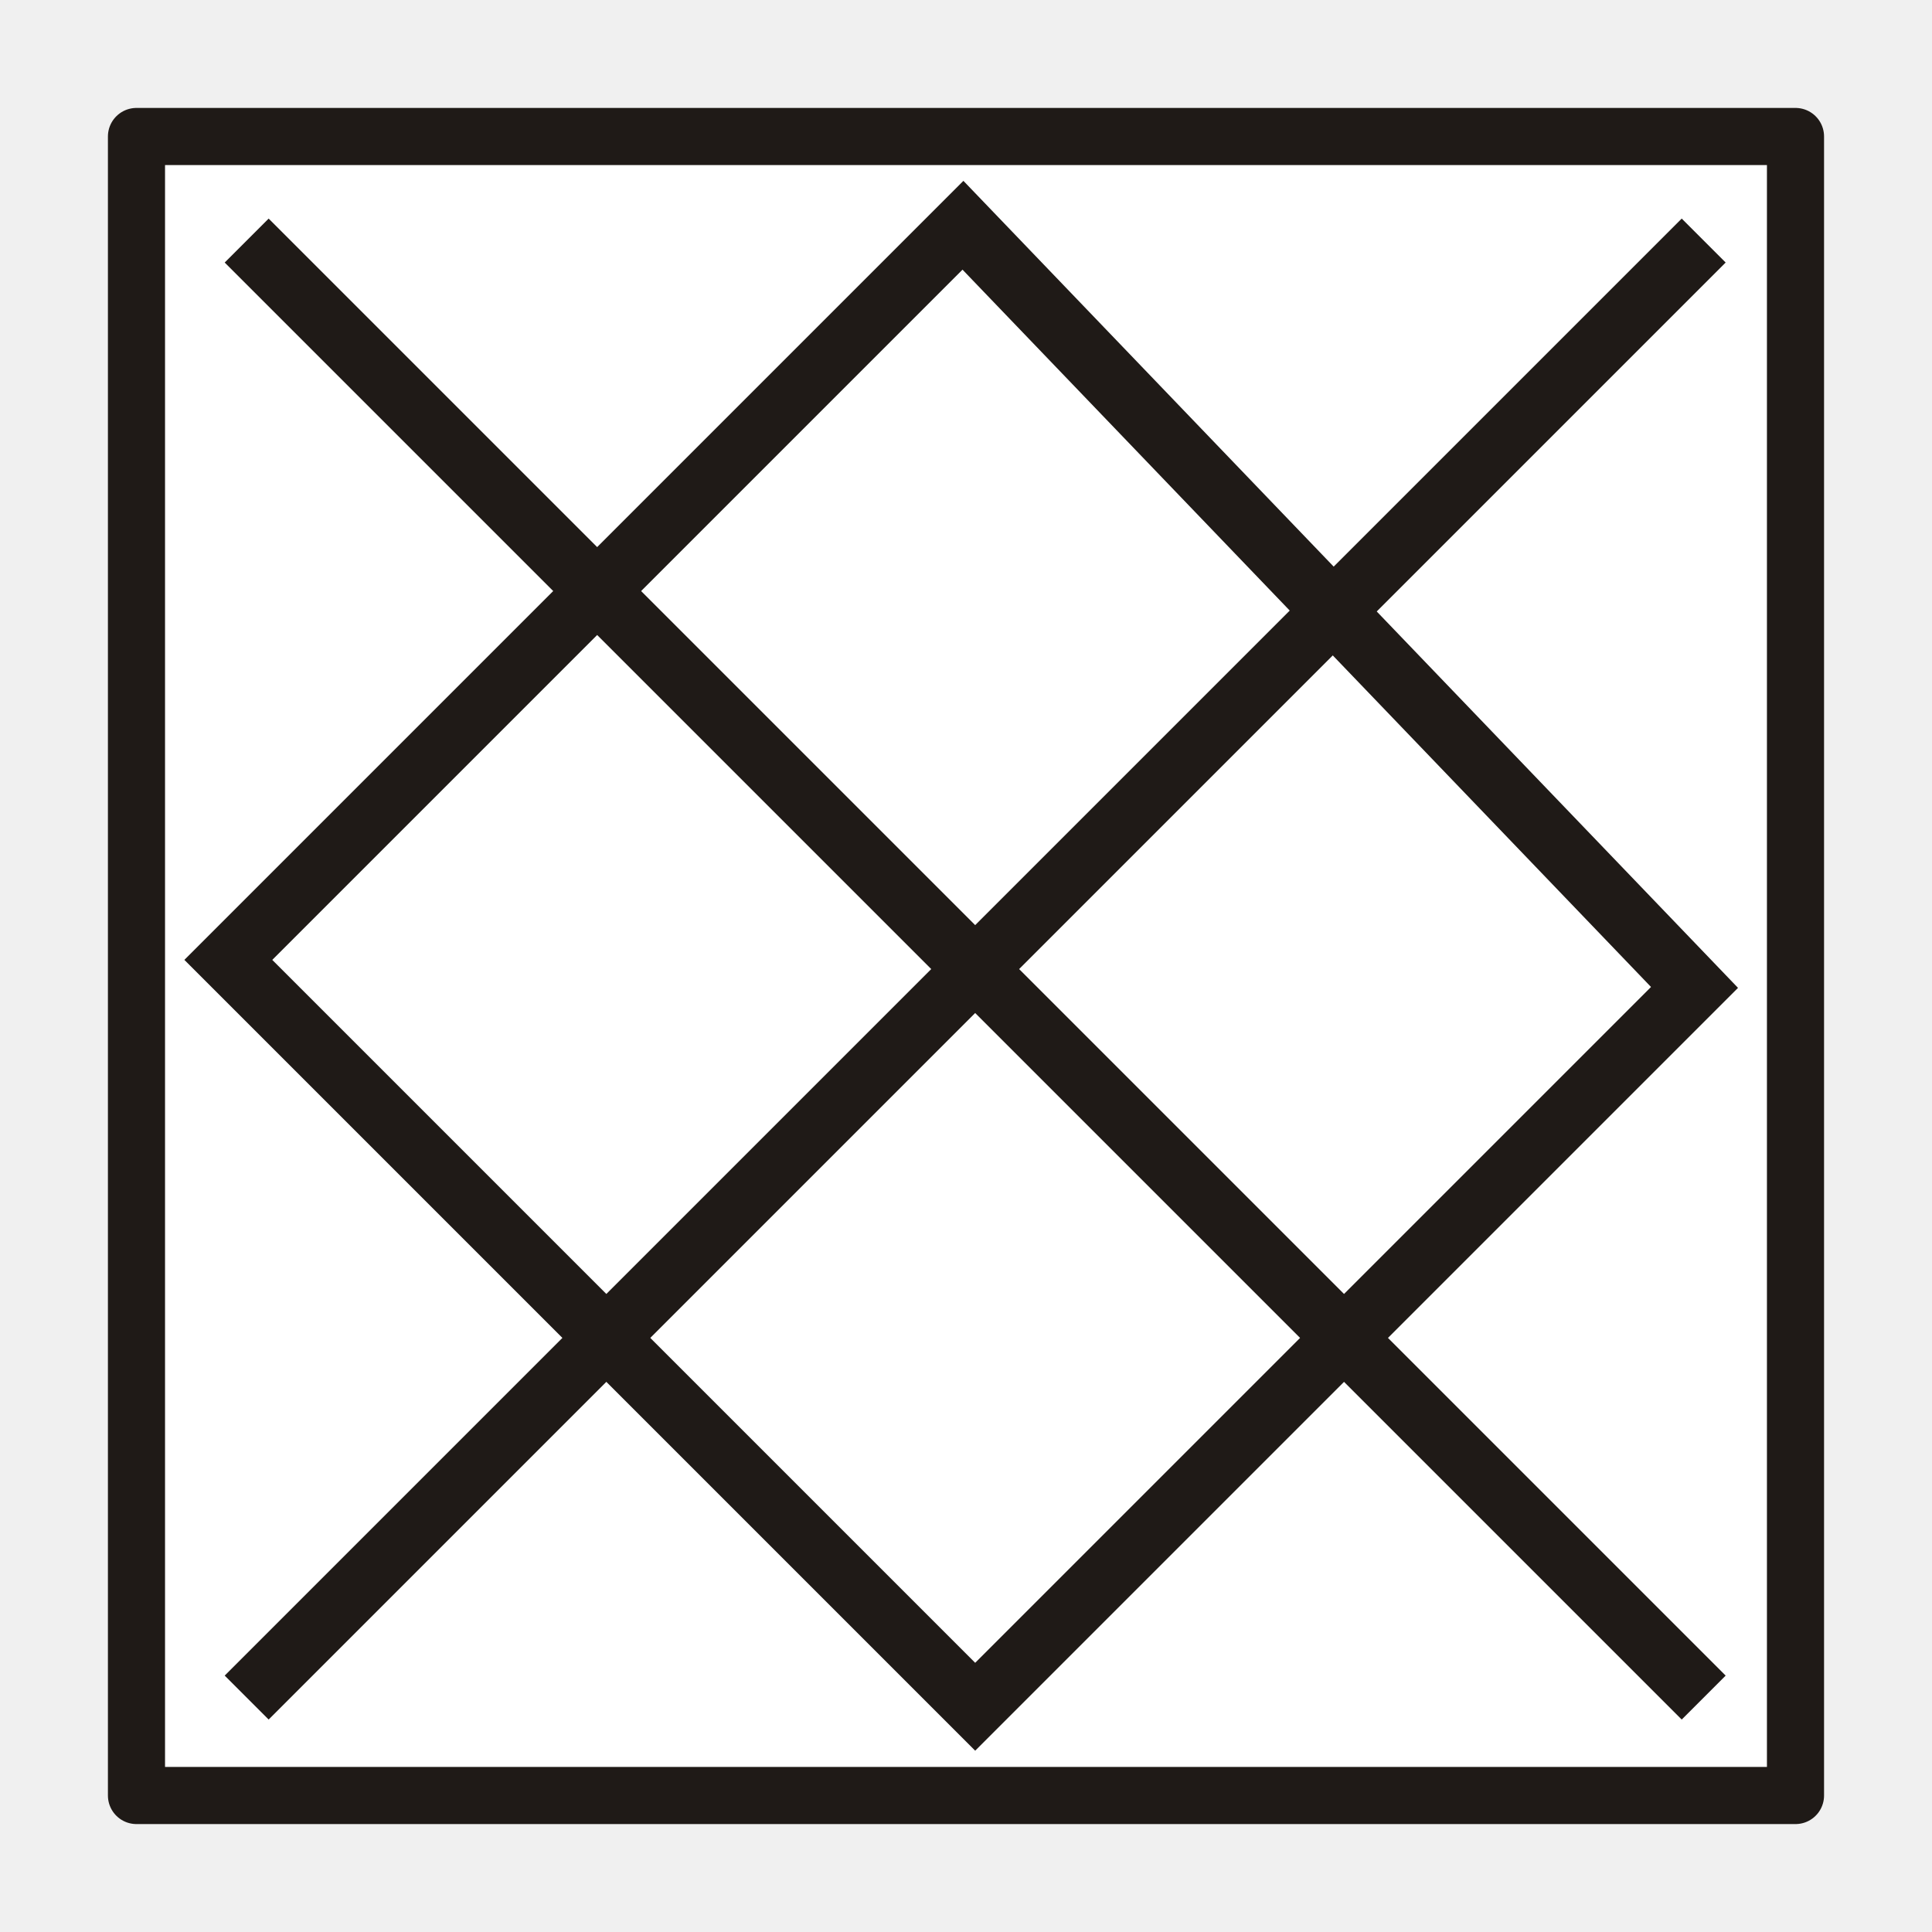
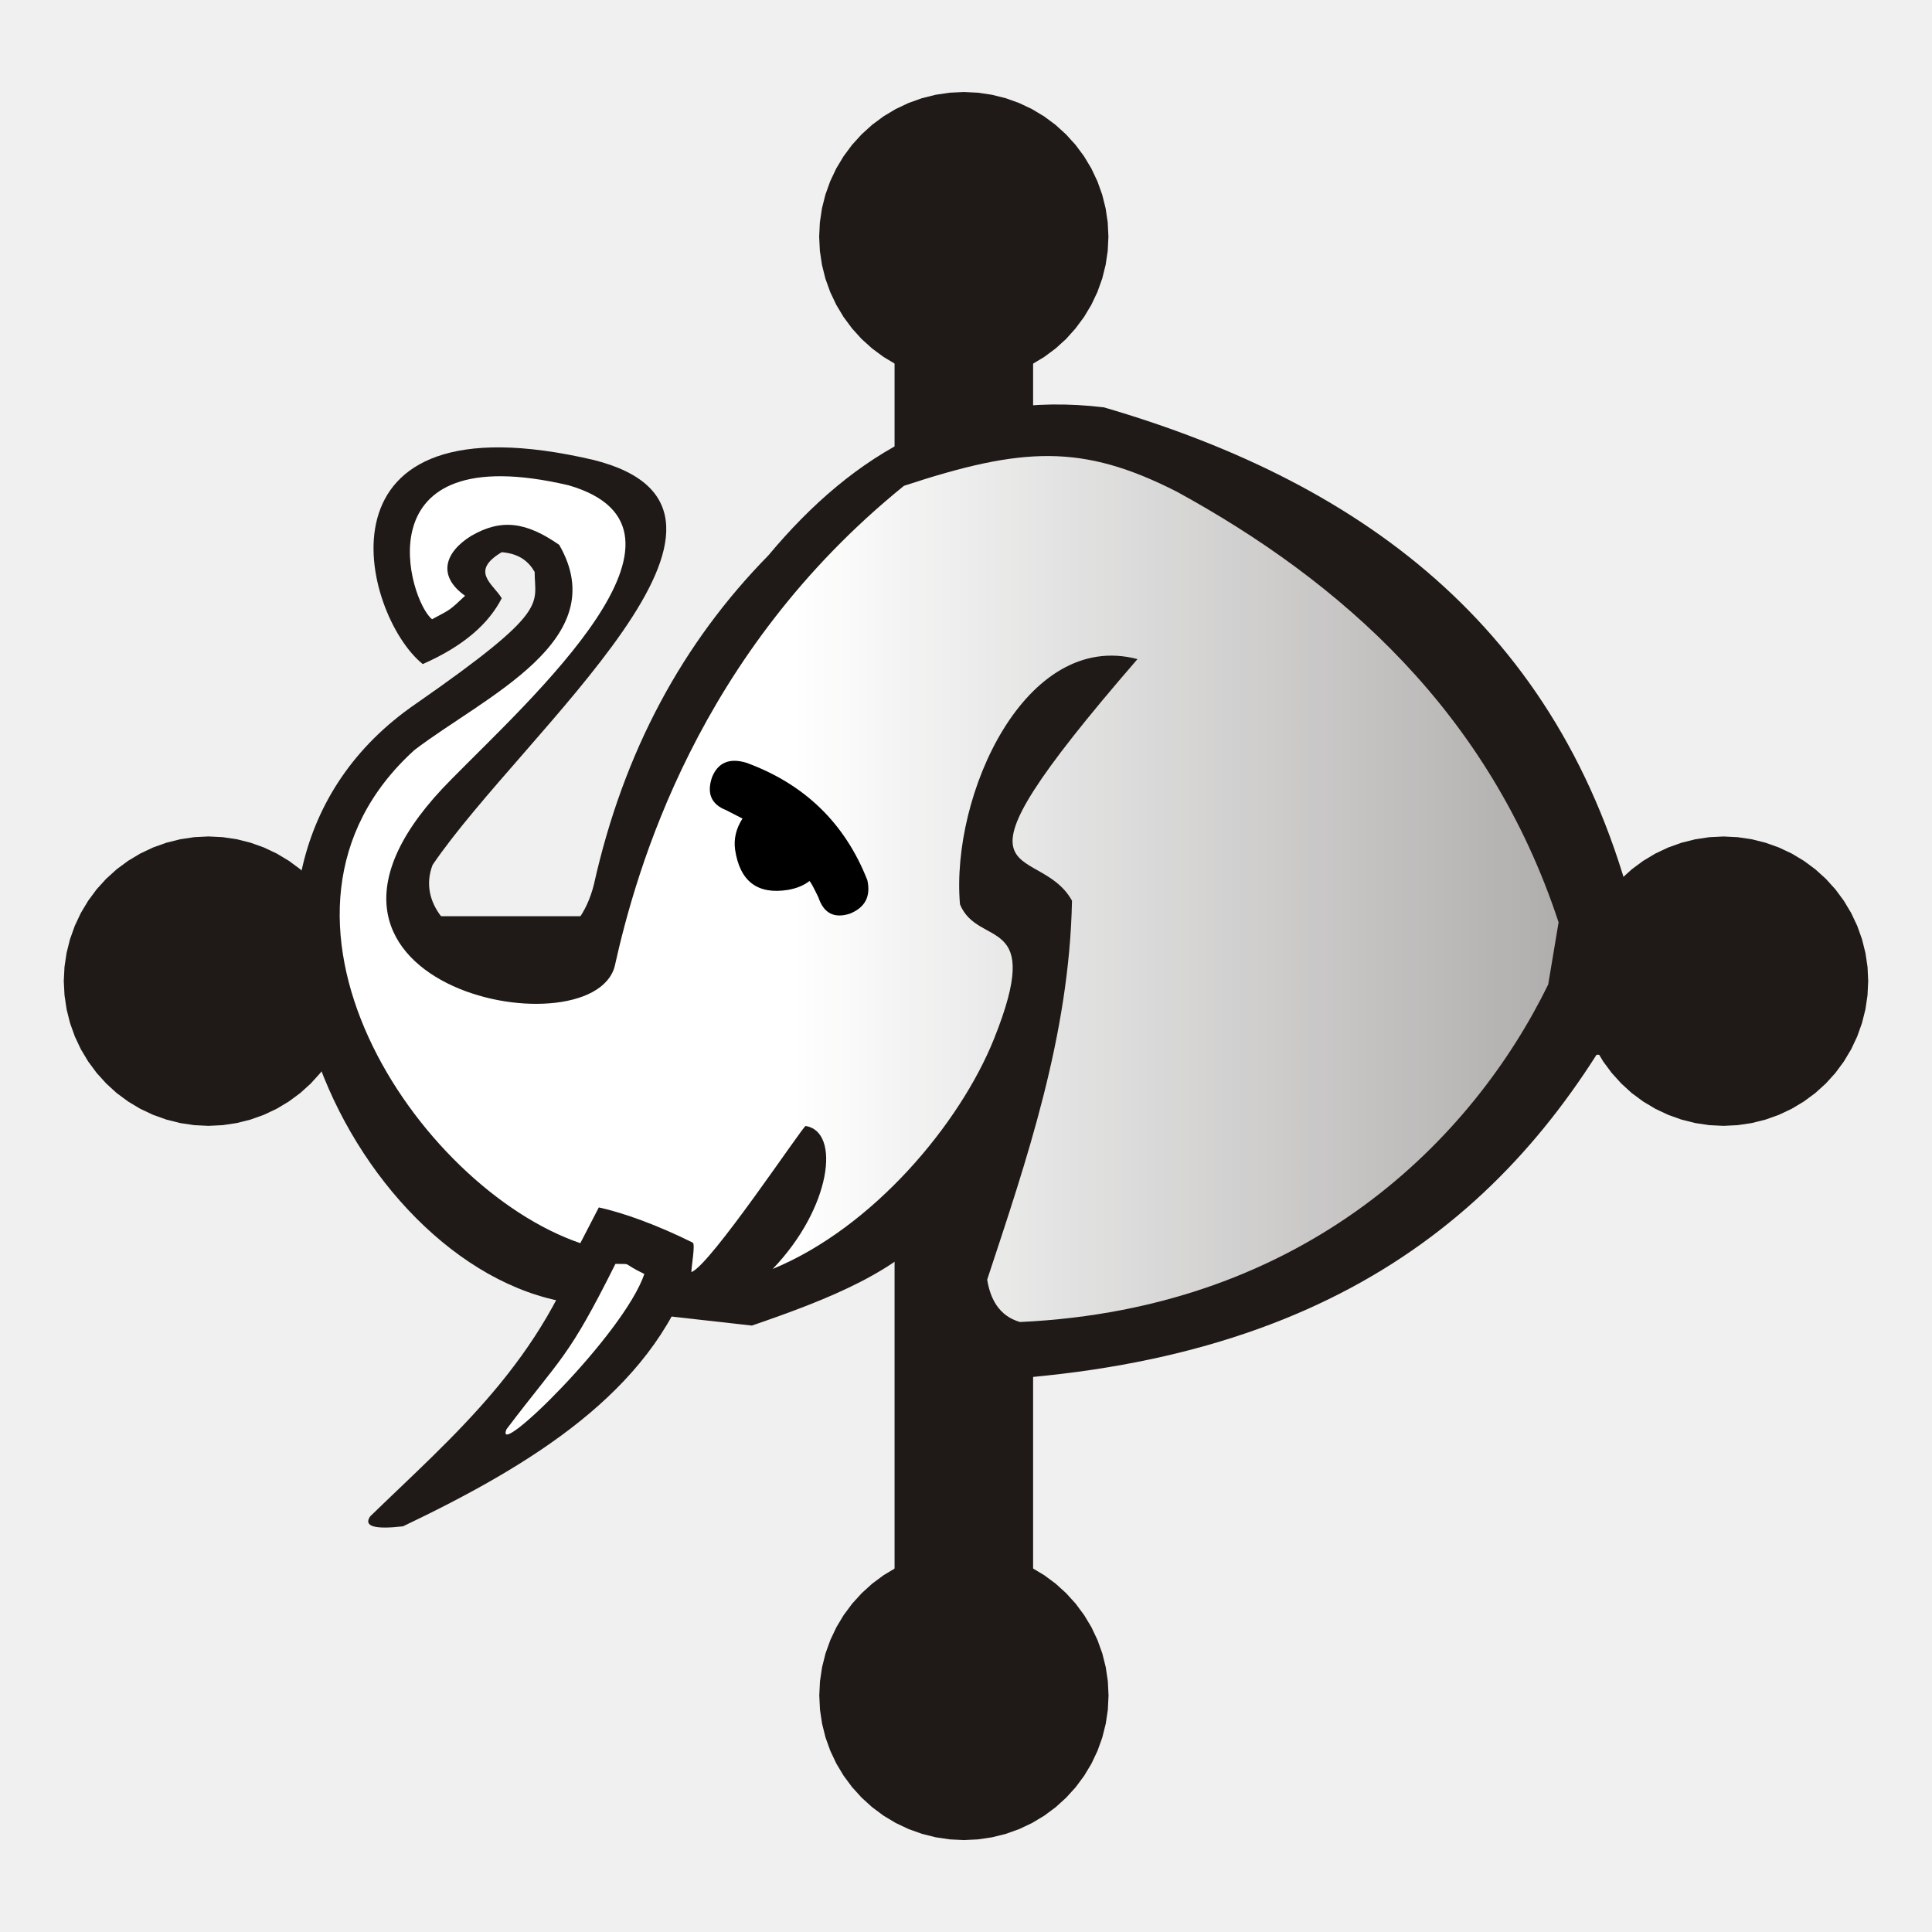
<svg xmlns="http://www.w3.org/2000/svg" xmlns:xlink="http://www.w3.org/1999/xlink" width="177.17" height="177.17" shape-rendering="geometricPrecision" image-rendering="optimizeQuality" fill-rule="evenodd" clip-rule="evenodd" viewBox="0 0 50 50" version="1.1" id="svg974">
  <defs id="defs968">
+     <linearGradient id="linearGradient4543">
+       <stop style="stop-color:#ffffff;stop-opacity:1;" offset="0" id="stop4539" />
+       <stop style="stop-color:#ffffff;stop-opacity:0;" offset="1" id="stop4541" />
+     </linearGradient>
    <linearGradient id="linearGradient1002">
      <stop style="stop-color:#ffffff;stop-opacity:1" offset="0" id="stop998" />
      <stop style="stop-color:#dcdbdb;stop-opacity:1" offset="1" id="stop1000" />
    </linearGradient>
    <linearGradient id="0" x1="21.376" x2="77.64" gradientUnits="userSpaceOnUse">
      <stop stop-color="#fff" id="stop963" />
      <stop offset="1" stop-color="#fff" stop-opacity="0" id="stop965" />
    </linearGradient>
    <linearGradient xlink:href="#linearGradient1002" id="linearGradient1004" x1="-41.79" y1="22.582" x2="-15.829" y2="22.582" gradientUnits="userSpaceOnUse" />
    <linearGradient id="linearGradient5398" x1="0" y1="0" x2="0" y2="1">
      <stop offset="20%" style="stop-color:#000000;stop-opacity:1" id="stop5394" />
      <stop offset="100%" style="stop-color:#4d4d4d;stop-opacity:1" id="stop5396" />
    </linearGradient>
    <linearGradient gradientTransform="translate(0.4711184,-0.1997357)" id="0-1" x1="21.253" y1="37.592" x2="77.64" y2="37.469" gradientUnits="userSpaceOnUse">
      <stop stop-color="#fff" id="stop3285" />
      <stop offset="1" stop-color="#fff" stop-opacity="0" id="stop3287" />
    </linearGradient>
+     <linearGradient gradientTransform="translate(50.6332,2.699886)" id="0-5" x1="21.405" x2="77.64" gradientUnits="userSpaceOnUse">
+       <stop stop-color="#fff" id="stop3911" />
+       <stop offset="1" stop-color="#fff" stop-opacity="0" id="stop3913" />
+     </linearGradient>
+     <linearGradient xlink:href="#linearGradient4543" id="linearGradient4545" x1="119.216" y1="11.441" x2="209.835" y2="11.441" gradientUnits="userSpaceOnUse" />
  </defs>
-   <g id="g14601" transform="matrix(0.95,0,0,0.95,79.1045,1.660869)">
-     <rect y="1.97" x="-79.55" height="45.195" width="45.195" id="rect14589" style="opacity:1;fill:#ffffff;fill-opacity:1;fill-rule:nonzero;stroke:#1f1a17;stroke-width:1.556;stroke-linecap:round;stroke-linejoin:round;stroke-miterlimit:4;stroke-dasharray:none;stroke-opacity:1;paint-order:normal" />
-     <path id="path14591" d="M -76.548,4.805 -36.856,44.497" style="fill:#ffffff;fill-opacity:1;stroke:#1f1a17;stroke-width:1.693;stroke-linecap:butt;stroke-linejoin:miter;stroke-miterlimit:4;stroke-dasharray:none;stroke-opacity:1" />
-     <path style="fill:#ffffff;fill-opacity:1;stroke:#1f1a17;stroke-width:1.693;stroke-linecap:butt;stroke-linejoin:miter;stroke-miterlimit:4;stroke-dasharray:none;stroke-opacity:1" d="M -36.856,4.805 -76.548,44.497" id="path14593" />
-     <path id="path14595" d="M -57.035,4.388 -77.048,24.401 -56.702,44.747 -37.106,25.151 Z" style="fill:none;stroke:#1f1a17;stroke-width:1.693;stroke-linecap:butt;stroke-linejoin:miter;stroke-miterlimit:4;stroke-dasharray:none;stroke-opacity:1" />
+   <g transform="matrix(0.95,0,0,0.95,1.193987,1.642101)" id="g14577">
+     <rect y="4.245" x="23.113" height="40.212" width="3.774" id="rect14571" style="opacity:1;fill:#1f1a17;fill-opacity:1;fill-rule:nonzero;stroke:none;stroke-width:1.693;stroke-linecap:round;stroke-linejoin:round;stroke-miterlimit:4;stroke-dasharray:none;stroke-opacity:1;paint-order:normal" />
+     <rect transform="rotate(90)" style="opacity:1;fill:#1f1a17;fill-opacity:1;fill-rule:nonzero;stroke:none;stroke-width:1.843;stroke-linecap:round;stroke-linejoin:round;stroke-miterlimit:4;stroke-dasharray:none;stroke-opacity:1;paint-order:normal" id="rect14573" width="3.774" height="47.642" x="23.231" y="-48.821" />
  </g>
+   <path style="opacity:1;fill:#1f1a17;fill-opacity:1;fill-rule:nonzero;stroke:none;stroke-width:1.693;stroke-linecap:round;stroke-linejoin:round;stroke-miterlimit:4;stroke-dasharray:none;stroke-opacity:1;paint-order:normal" id="path14587" d="m 27.787,47.244 -0.287,0.26 -0.311,0.23 -0.332,0.199 -0.35,0.165 -0.364,0.13 -0.375,0.094 -0.383,0.057 L 25,48.399 l -0.386,-0.019 -0.383,-0.057 -0.375,-0.094 -0.364,-0.13 -0.35,-0.165 -0.332,-0.199 -0.311,-0.23 -0.287,-0.26 -0.26,-0.287 -0.23,-0.311 -0.199,-0.332 -0.165,-0.35 -0.13,-0.364 -0.094,-0.375 -0.057,-0.383 -0.019,-0.386 0.019,-0.386 0.057,-0.383 0.094,-0.375 0.13,-0.364 0.165,-0.35 0.199,-0.332 0.23,-0.311 0.26,-0.287 0.287,-0.26 0.311,-0.23 0.332,-0.199 0.35,-0.165 0.364,-0.13 0.375,-0.094 0.383,-0.057 L 25,40.516 l 0.386,0.019 0.383,0.057 0.375,0.094 0.364,0.13 0.35,0.165 0.332,0.199 0.311,0.23 0.287,0.26 0.26,0.287 0.23,0.311 0.199,0.332 0.165,0.35 0.13,0.364 0.094,0.375 0.057,0.383 0.019,0.386 -0.019,0.386 -0.057,0.383 -0.094,0.375 -0.13,0.364 -0.165,0.35 -0.199,0.332 -0.23,0.311 z" transform="matrix(0,0.95,-0.95,0,47.62971,1.642102)" />
+   <g id="g19380" transform="matrix(0.7759896,0,0,0.7759896,5.393433,3.487978)">
+     <g transform="matrix(1.097595,0,0,1.097595,-107.6223,17.12679)" style="opacity:1;fill:#1f1a17;fill-opacity:1;stroke-width:1.543;stroke-miterlimit:4;stroke-dasharray:none" id="g5357">
+       <path style="fill:#1f1a17;fill-opacity:1;stroke:none;stroke-width:1.543;stroke-linecap:butt;stroke-linejoin:miter;stroke-miterlimit:4;stroke-dasharray:none;stroke-opacity:1" d="m 119.666,20.579 c 0.125,0.774 0.404,1.444 1.3,1.7 11.23,-0.424 16.83,-5.233 20.3,-11.7 l 0.2,-2.1 c -2.107,-8.893 -8.151,-13.45 -16.2,-15.8 -4.4,-0.532 -7.597,1.382 -10.2,4.5 -2.594,2.641 -4.396,5.944 -5.3,10 -0.908,3.606 -5.791,1.699 -4.9,-0.6 2.766,-4.057 11.001,-10.761 4.9,-12.3 -8.758,-2.052 -7.058,4.706 -5.2,6.2 1.24,-0.546 2.002,-1.223 2.4,-2 -0.26,-0.436 -0.982,-0.816 0,-1.4 0.539,0.046 0.819,0.286 1,0.6 0,1 0.504,1.146 -3.6,4 -7.641,5.233 -2.065,17.122 4.612,18.198 1.321,-0.325 1.533,-0.227 2.436,0.348 l 3.152,0.354 c 2.398,-0.823 4.466,-1.65 5.703,-3.159 0.321,-0.388 0.493,-0.248 -0.603,3.159 z" id="path5349" />
+       <path style="fill:#1f1a17;fill-opacity:1;stroke:none;stroke-width:1.543;stroke-linecap:butt;stroke-linejoin:miter;stroke-miterlimit:4;stroke-dasharray:none;stroke-opacity:1" d="m 109.566,17.579 c -1.328,4.066 -4.05,6.322 -6.6,8.8 -0.206,0.304 0.146,0.398 1,0.3 3.905,-1.864 7.521,-4.086 8.762,-7.726 -0.786,-0.413 -1.974,-1.358 -3.162,-1.374 z" id="path5353" />
+     </g>
+     <g transform="matrix(0.7965589,0,0,0.7965589,-75.42174,16.24741)" style="opacity:1;fill:#ffff00;fill-opacity:1;stroke-width:1.543;stroke-miterlimit:4;stroke-dasharray:none" id="g5357-2">
+       <path style="fill:url(#linearGradient4545);fill-opacity:1;stroke:none;stroke-width:1.543;stroke-linecap:butt;stroke-linejoin:miter;stroke-miterlimit:4;stroke-dasharray:none;stroke-opacity:1" d="m 133.584,1.556 c -8.756,10.111 -4.2,7.512 -2.742,10.113 -0.11,5.657 -1.9,10.862 -3.551,15.868 0.125,0.774 0.478,1.518 1.374,1.774 12.033,-0.558 18.983,-7.722 22.115,-14.132 l 0.435,-2.602 c -2.892,-8.788 -9.12,-14.275 -15.985,-18.031 -3.956,-2.012 -6.45,-1.884 -11.422,-0.246 -8.663,7.008 -11.213,16.077 -12.116,20.133 -1.016,3.668 -15.446,0.777 -6.825,-7.854 3.298,-3.358 11.231,-10.458 4.9,-12.3 -8.758,-2.052 -6.688,4.854 -5.718,5.608 0.814,-0.435 0.707,-0.353 1.382,-0.982 -1.179,-0.836 -0.846,-1.828 0.259,-2.51 1.26,-0.731 2.3,-0.584 3.683,0.378 2.301,4 -3.109,6.337 -6.061,8.589 -7.572,6.855 0.119,18.313 6.944,20.648 l 0.775,-1.497 c 1.024,0.223 2.437,0.731 3.932,1.474 0.119,0.059 -0.066,1.049 -0.056,1.233 0.783,-0.27 4.659,-6.096 4.781,-6.116 1.481,0.23 1.074,3.435 -1.377,5.985 4.201,-1.729 7.84,-6.076 9.266,-9.633 2.122,-5.292 -0.656,-3.773 -1.425,-5.631 C 125.757,7.246 128.89,0.319 133.584,1.556 Z" id="path5349-8" />
+       <path style="fill:#ffffff;fill-opacity:1;stroke:none;stroke-width:1.543;stroke-linecap:butt;stroke-linejoin:miter;stroke-miterlimit:4;stroke-dasharray:none;stroke-opacity:1" d="m 111.727,26.876 c -1.995,3.992 -2.231,3.85 -4.559,6.921 -0.58,1.378 4.896,-3.944 5.769,-6.496 -1.029,-0.499 -0.437,-0.404 -1.21,-0.424 z" id="path5353-9" />
+     </g>
+     <path id="path3879" d="m 17.81,22.804 c -0.364,-0.186 -0.542,-0.279 -0.542,-0.279 -0.499,-0.195 -0.652,-0.559 -0.474,-1.092 0.195,-0.491 0.576,-0.66 1.143,-0.491 1.947,0.711 3.294,2.02 4.04,3.92 0.118,0.542 -0.076,0.914 -0.593,1.118 -0.516,0.161 -0.864,-0.017 -1.041,-0.55 -0.136,-0.279 -0.229,-0.466 -0.296,-0.542 -0.186,0.144 -0.423,0.245 -0.72,0.296 -1.01,0.161 -1.6,-0.279 -1.761,-1.338 -0.051,-0.364 0.034,-0.711 0.246,-1.041" style="fill:#000000;stroke-width:1" />
+   </g>
+   <path style="opacity:1;fill:#1f1a17;fill-opacity:1;fill-rule:nonzero;stroke:none;stroke-width:1.609;stroke-linecap:round;stroke-linejoin:round;stroke-miterlimit:4;stroke-dasharray:none;stroke-opacity:1;paint-order:normal" id="path14581" d="m 27.592,8.771 -0.272,0.247 -0.295,0.219 -0.315,0.189 -0.332,0.157 -0.346,0.124 -0.356,0.089 -0.363,0.054 -0.367,0.018 L 24.577,9.849 24.214,9.795 23.857,9.706 23.511,9.582 23.179,9.425 22.864,9.236 22.569,9.018 22.296,8.771 22.05,8.499 21.831,8.203 21.642,7.888 21.485,7.556 21.361,7.21 l -0.089,-0.356 -0.054,-0.363 -0.018,-0.367 0.018,-0.367 0.054,-0.363 0.089,-0.356 0.124,-0.346 0.157,-0.332 0.189,-0.315 0.219,-0.295 0.247,-0.272 0.272,-0.247 0.295,-0.219 0.315,-0.189 0.332,-0.157 0.346,-0.124 0.356,-0.089 0.363,-0.054 0.367,-0.018 0.367,0.018 0.363,0.054 0.356,0.089 0.346,0.124 0.332,0.157 0.315,0.189 0.295,0.219 0.272,0.247 0.247,0.272 0.219,0.295 0.189,0.315 0.157,0.332 0.124,0.346 0.089,0.356 0.054,0.363 0.018,0.367 -0.018,0.367 -0.054,0.363 -0.089,0.356 -0.124,0.346 -0.157,0.332 -0.189,0.315 -0.219,0.295 z" />
+   <path d="m 27.592,46.524 -0.272,0.247 -0.295,0.219 -0.315,0.189 -0.332,0.157 -0.346,0.124 -0.356,0.089 -0.363,0.054 -0.367,0.018 -0.367,-0.018 -0.363,-0.054 -0.356,-0.089 -0.346,-0.124 -0.332,-0.157 -0.315,-0.189 -0.295,-0.219 -0.272,-0.247 -0.247,-0.272 -0.219,-0.295 -0.189,-0.315 -0.157,-0.332 -0.124,-0.346 -0.089,-0.356 -0.054,-0.363 -0.018,-0.367 0.018,-0.367 0.054,-0.363 0.089,-0.356 0.124,-0.346 0.157,-0.332 0.189,-0.315 0.219,-0.295 0.247,-0.272 0.272,-0.247 0.295,-0.219 0.315,-0.189 0.332,-0.157 0.346,-0.124 0.356,-0.089 0.363,-0.054 0.367,-0.018 0.367,0.018 0.363,0.054 0.356,0.089 0.346,0.124 0.332,0.157 0.315,0.189 0.295,0.219 0.272,0.247 0.247,0.272 0.219,0.295 0.189,0.315 0.157,0.332 0.124,0.346 0.089,0.356 0.054,0.363 0.018,0.367 -0.018,0.367 -0.054,0.363 -0.089,0.356 -0.124,0.346 -0.157,0.332 -0.189,0.315 -0.219,0.295 z" id="path14583" style="opacity:1;fill:#1f1a17;fill-opacity:1;fill-rule:nonzero;stroke:none;stroke-width:1.609;stroke-linecap:round;stroke-linejoin:round;stroke-miterlimit:4;stroke-dasharray:none;stroke-opacity:1;paint-order:normal" />
+   <path d="M 27.787,7.504 27.5,7.764 27.19,7.994 26.858,8.193 26.508,8.358 26.144,8.488 25.769,8.582 25.386,8.639 25,8.658 24.614,8.639 24.231,8.582 23.856,8.488 23.492,8.358 23.142,8.193 22.81,7.994 22.5,7.764 22.213,7.504 21.953,7.217 21.723,6.907 21.524,6.575 21.359,6.225 l -0.13,-0.364 -0.094,-0.375 -0.057,-0.383 -0.019,-0.386 0.019,-0.386 0.057,-0.383 0.094,-0.375 0.13,-0.364 0.165,-0.35 0.199,-0.332 0.23,-0.311 0.26,-0.287 0.287,-0.26 0.311,-0.23 0.332,-0.199 0.35,-0.165 0.364,-0.13 0.375,-0.094 0.383,-0.057 L 25,0.776 l 0.386,0.019 0.383,0.057 0.375,0.094 0.364,0.13 0.35,0.165 0.332,0.199 0.311,0.23 0.287,0.26 0.26,0.287 0.23,0.311 0.199,0.332 0.165,0.35 0.13,0.364 0.094,0.375 0.057,0.383 0.019,0.386 -0.019,0.386 -0.057,0.383 -0.094,0.375 -0.13,0.364 -0.165,0.35 -0.199,0.332 -0.23,0.311 z" id="path14585" style="opacity:1;fill:#1f1a17;fill-opacity:1;fill-rule:nonzero;stroke:none;stroke-width:1.693;stroke-linecap:round;stroke-linejoin:round;stroke-miterlimit:4;stroke-dasharray:none;stroke-opacity:1;paint-order:normal" transform="matrix(0,0.95,-0.95,0,49.08609,1.642102)" />
</svg>
